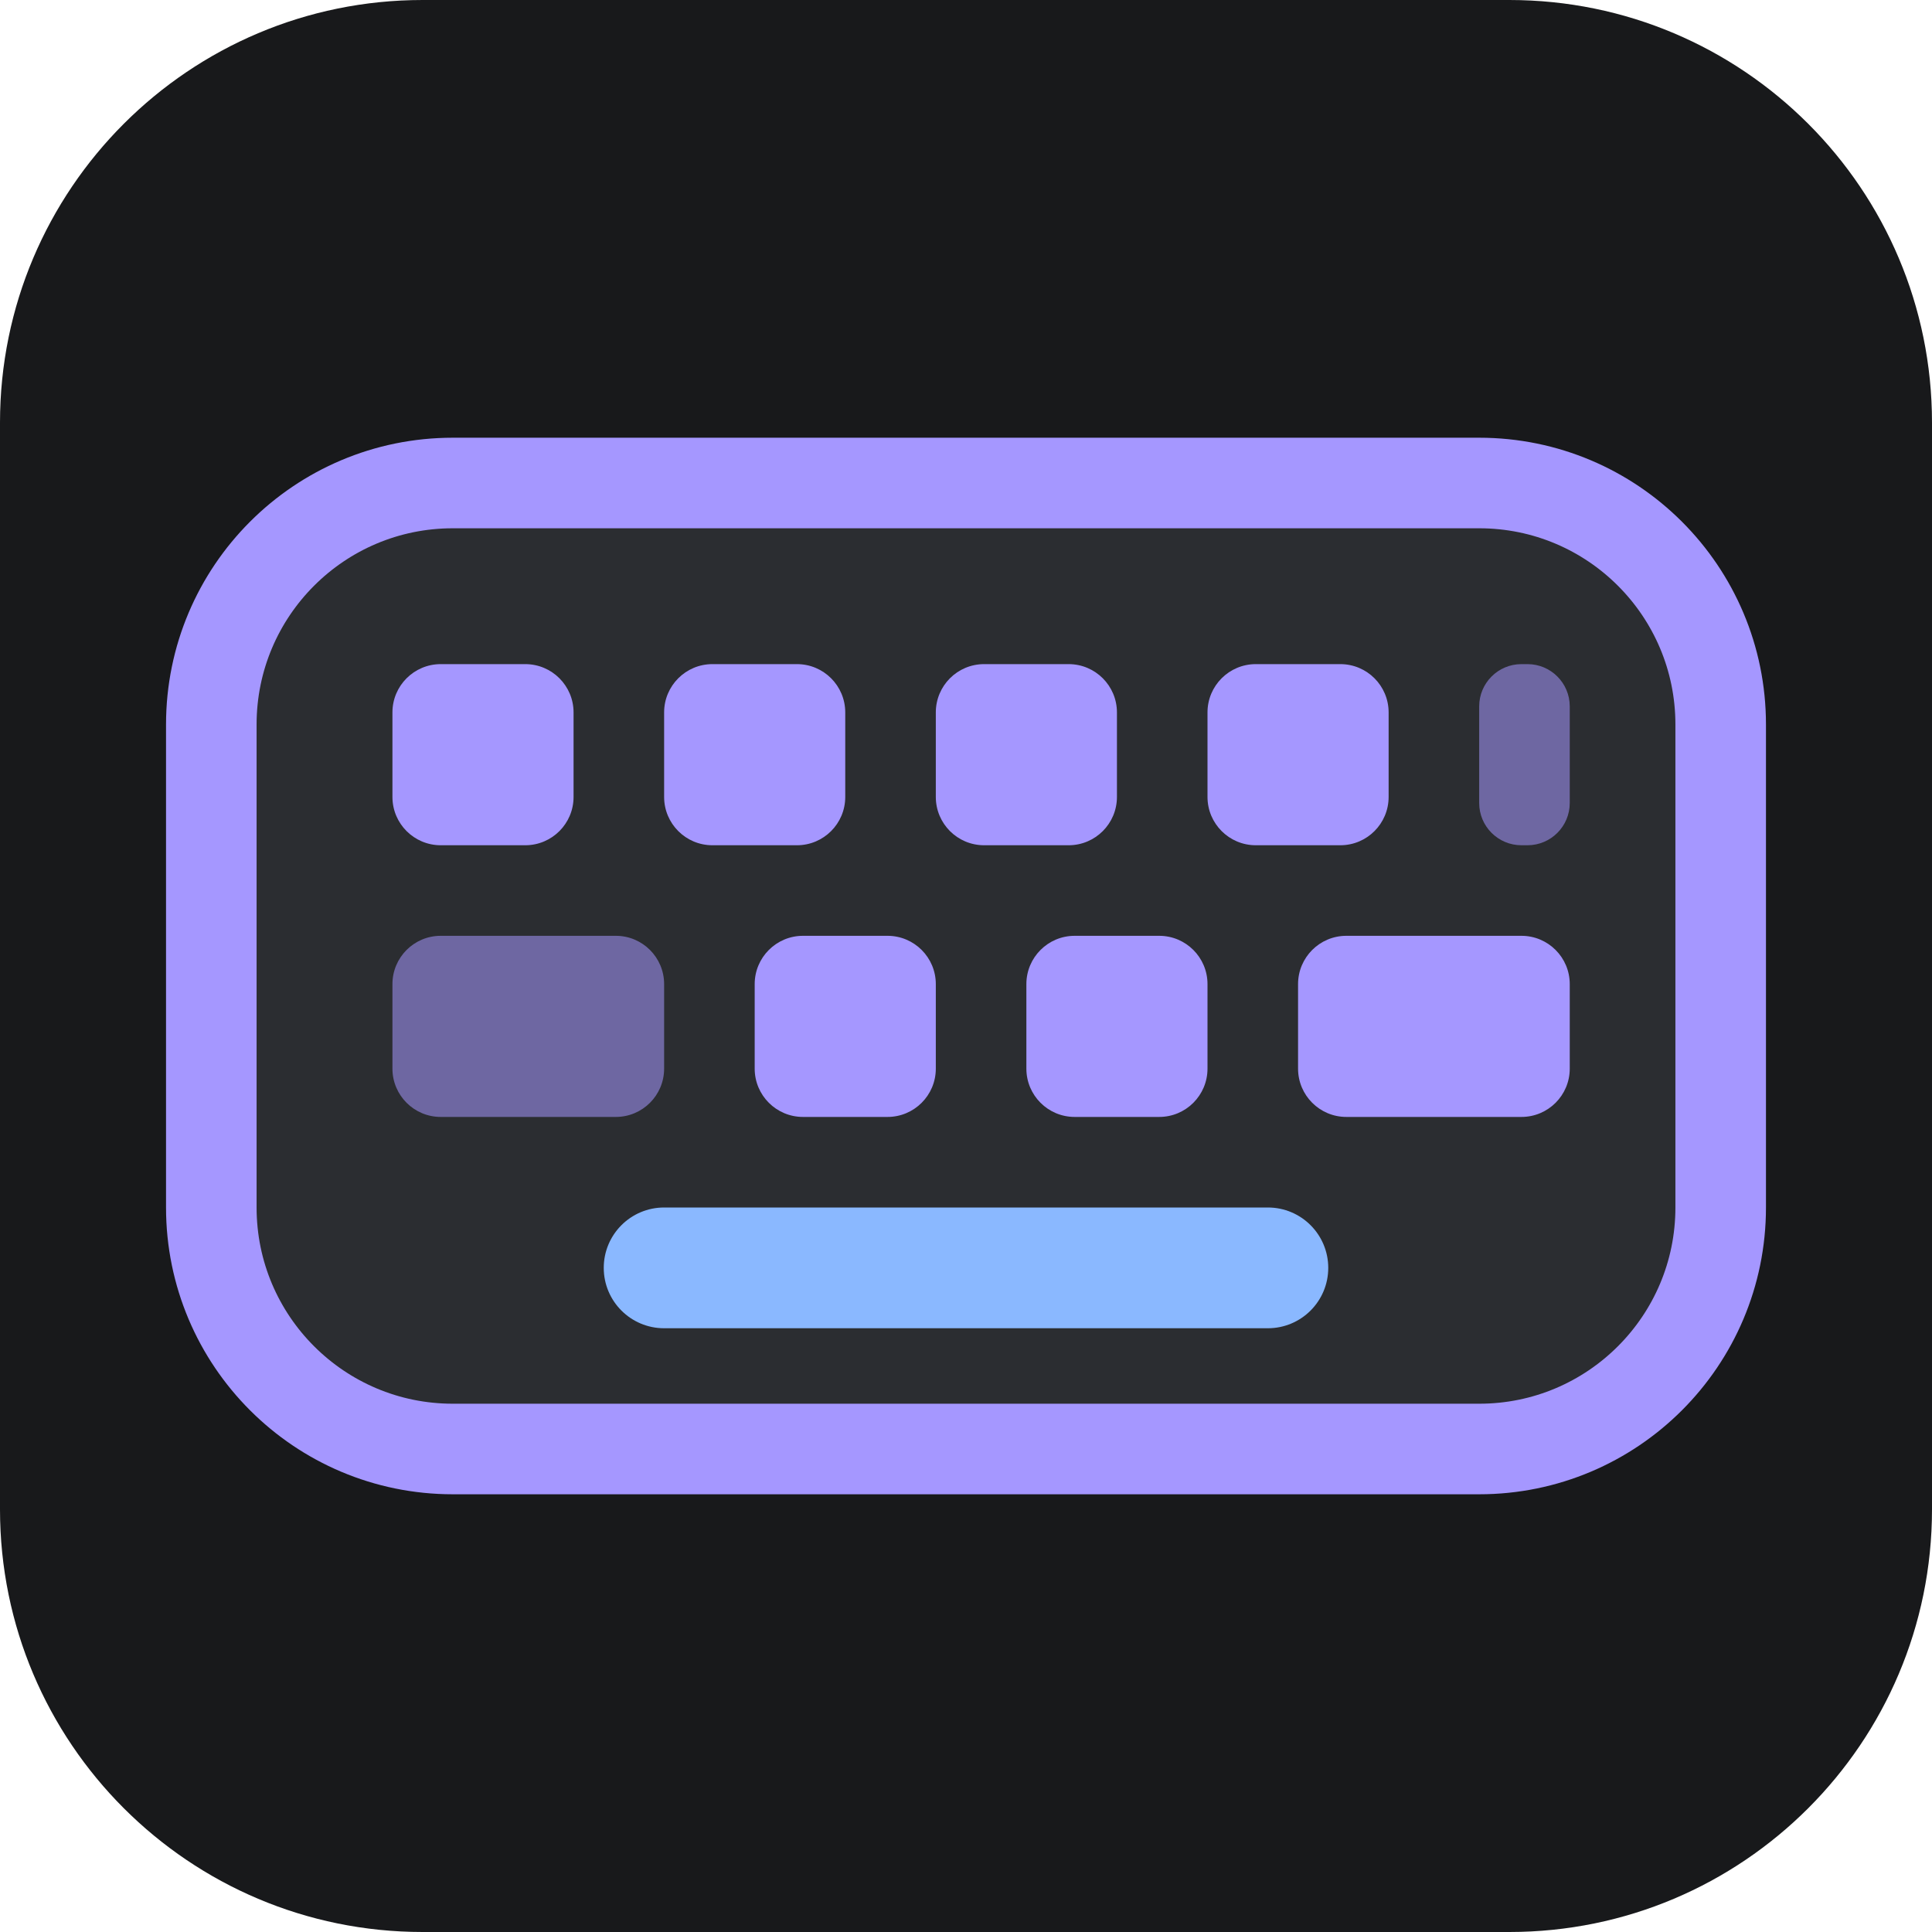
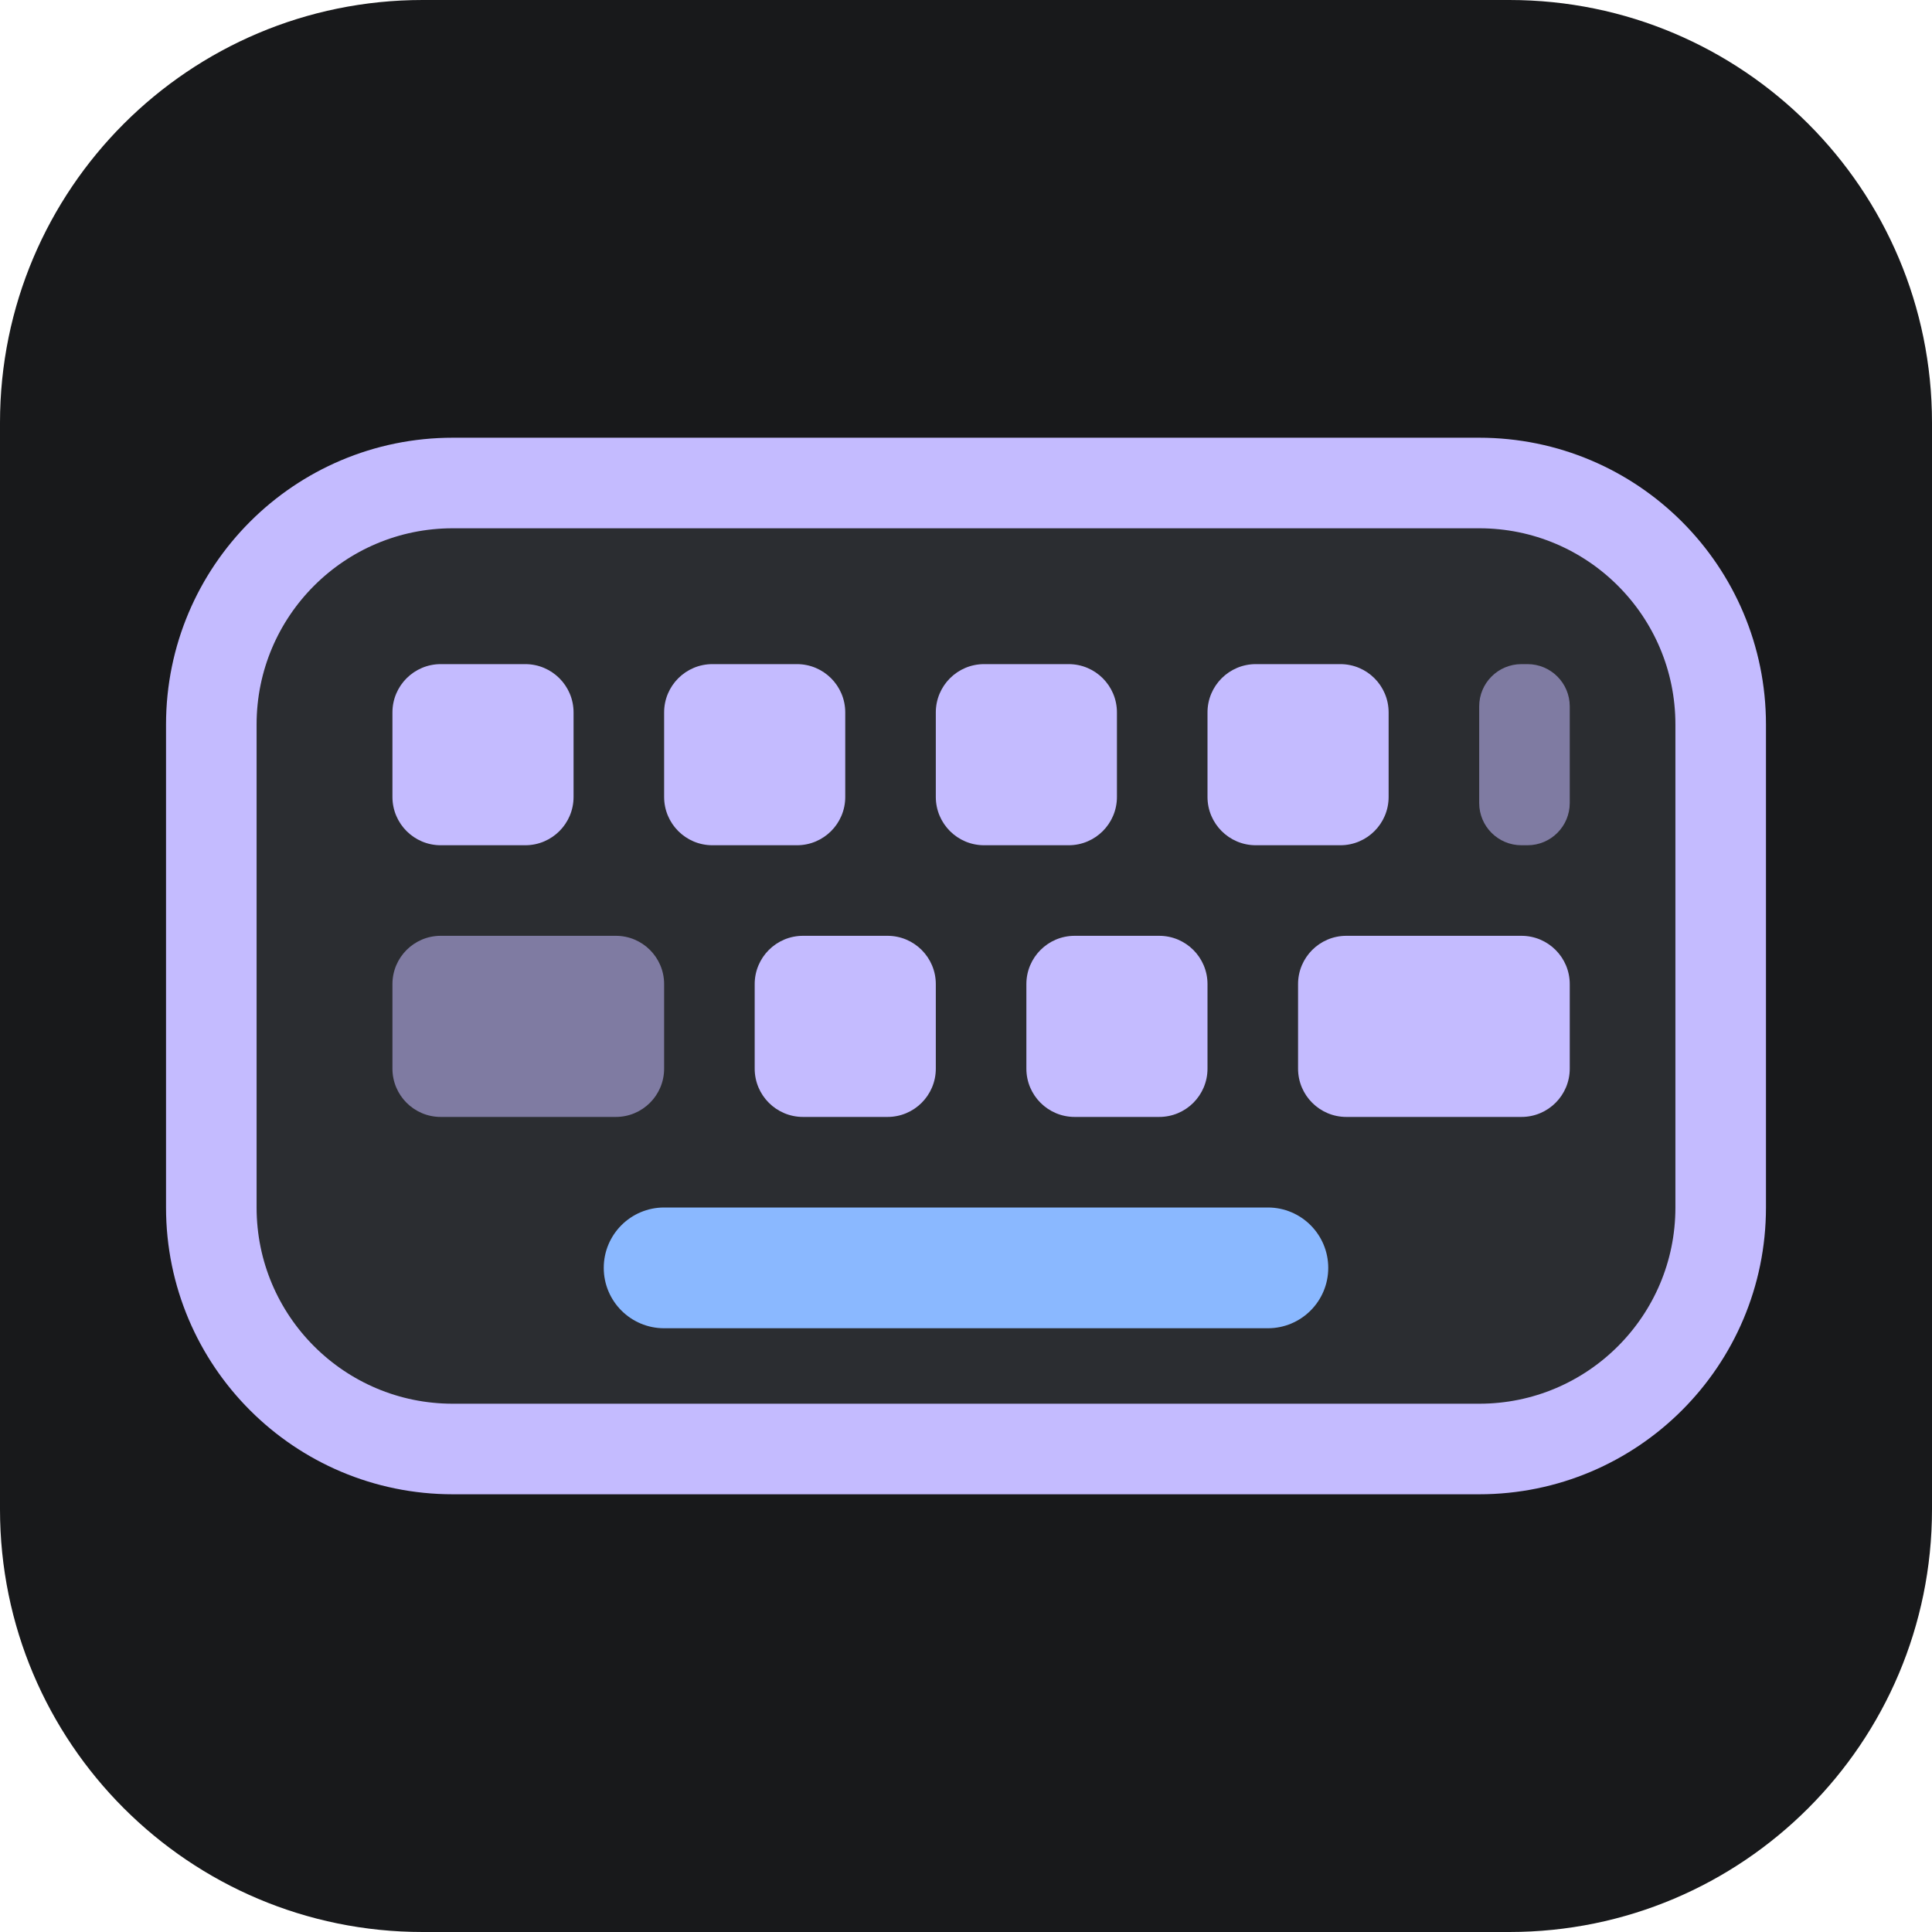
<svg xmlns="http://www.w3.org/2000/svg" viewBox="0 0 64 64">
  <rect width="64" height="64" rx="14" fill="#18191b" />
-   <rect x="7" y="16" width="50" height="32" rx="8" fill="#2b2d31" stroke="#a597ff" stroke-width="3" />
-   <g fill="#a597ff">
+   <rect x="7" y="16" width="50" height="32" rx="8" fill="#2b2d31" stroke="#c4bbff" stroke-width="3" />
+   <g fill="#c4bbff">
    <rect x="13" y="22" width="6" height="6" rx="1.6" />
    <rect x="22" y="22" width="6" height="6" rx="1.6" />
    <rect x="31" y="22" width="6" height="6" rx="1.6" />
    <rect x="40" y="22" width="6" height="6" rx="1.6" />
    <rect x="49" y="22" width="3" height="6" rx="1.4" opacity="0.55" />
    <rect x="13" y="31" width="9" height="6" rx="1.6" opacity="0.55" />
    <rect x="25" y="31" width="6" height="6" rx="1.6" />
    <rect x="34" y="31" width="6" height="6" rx="1.6" />
    <rect x="43" y="31" width="9" height="6" rx="1.6" />
  </g>
  <rect x="20" y="40" width="24" height="4" rx="2" fill="#8ab8ff" />
</svg>
